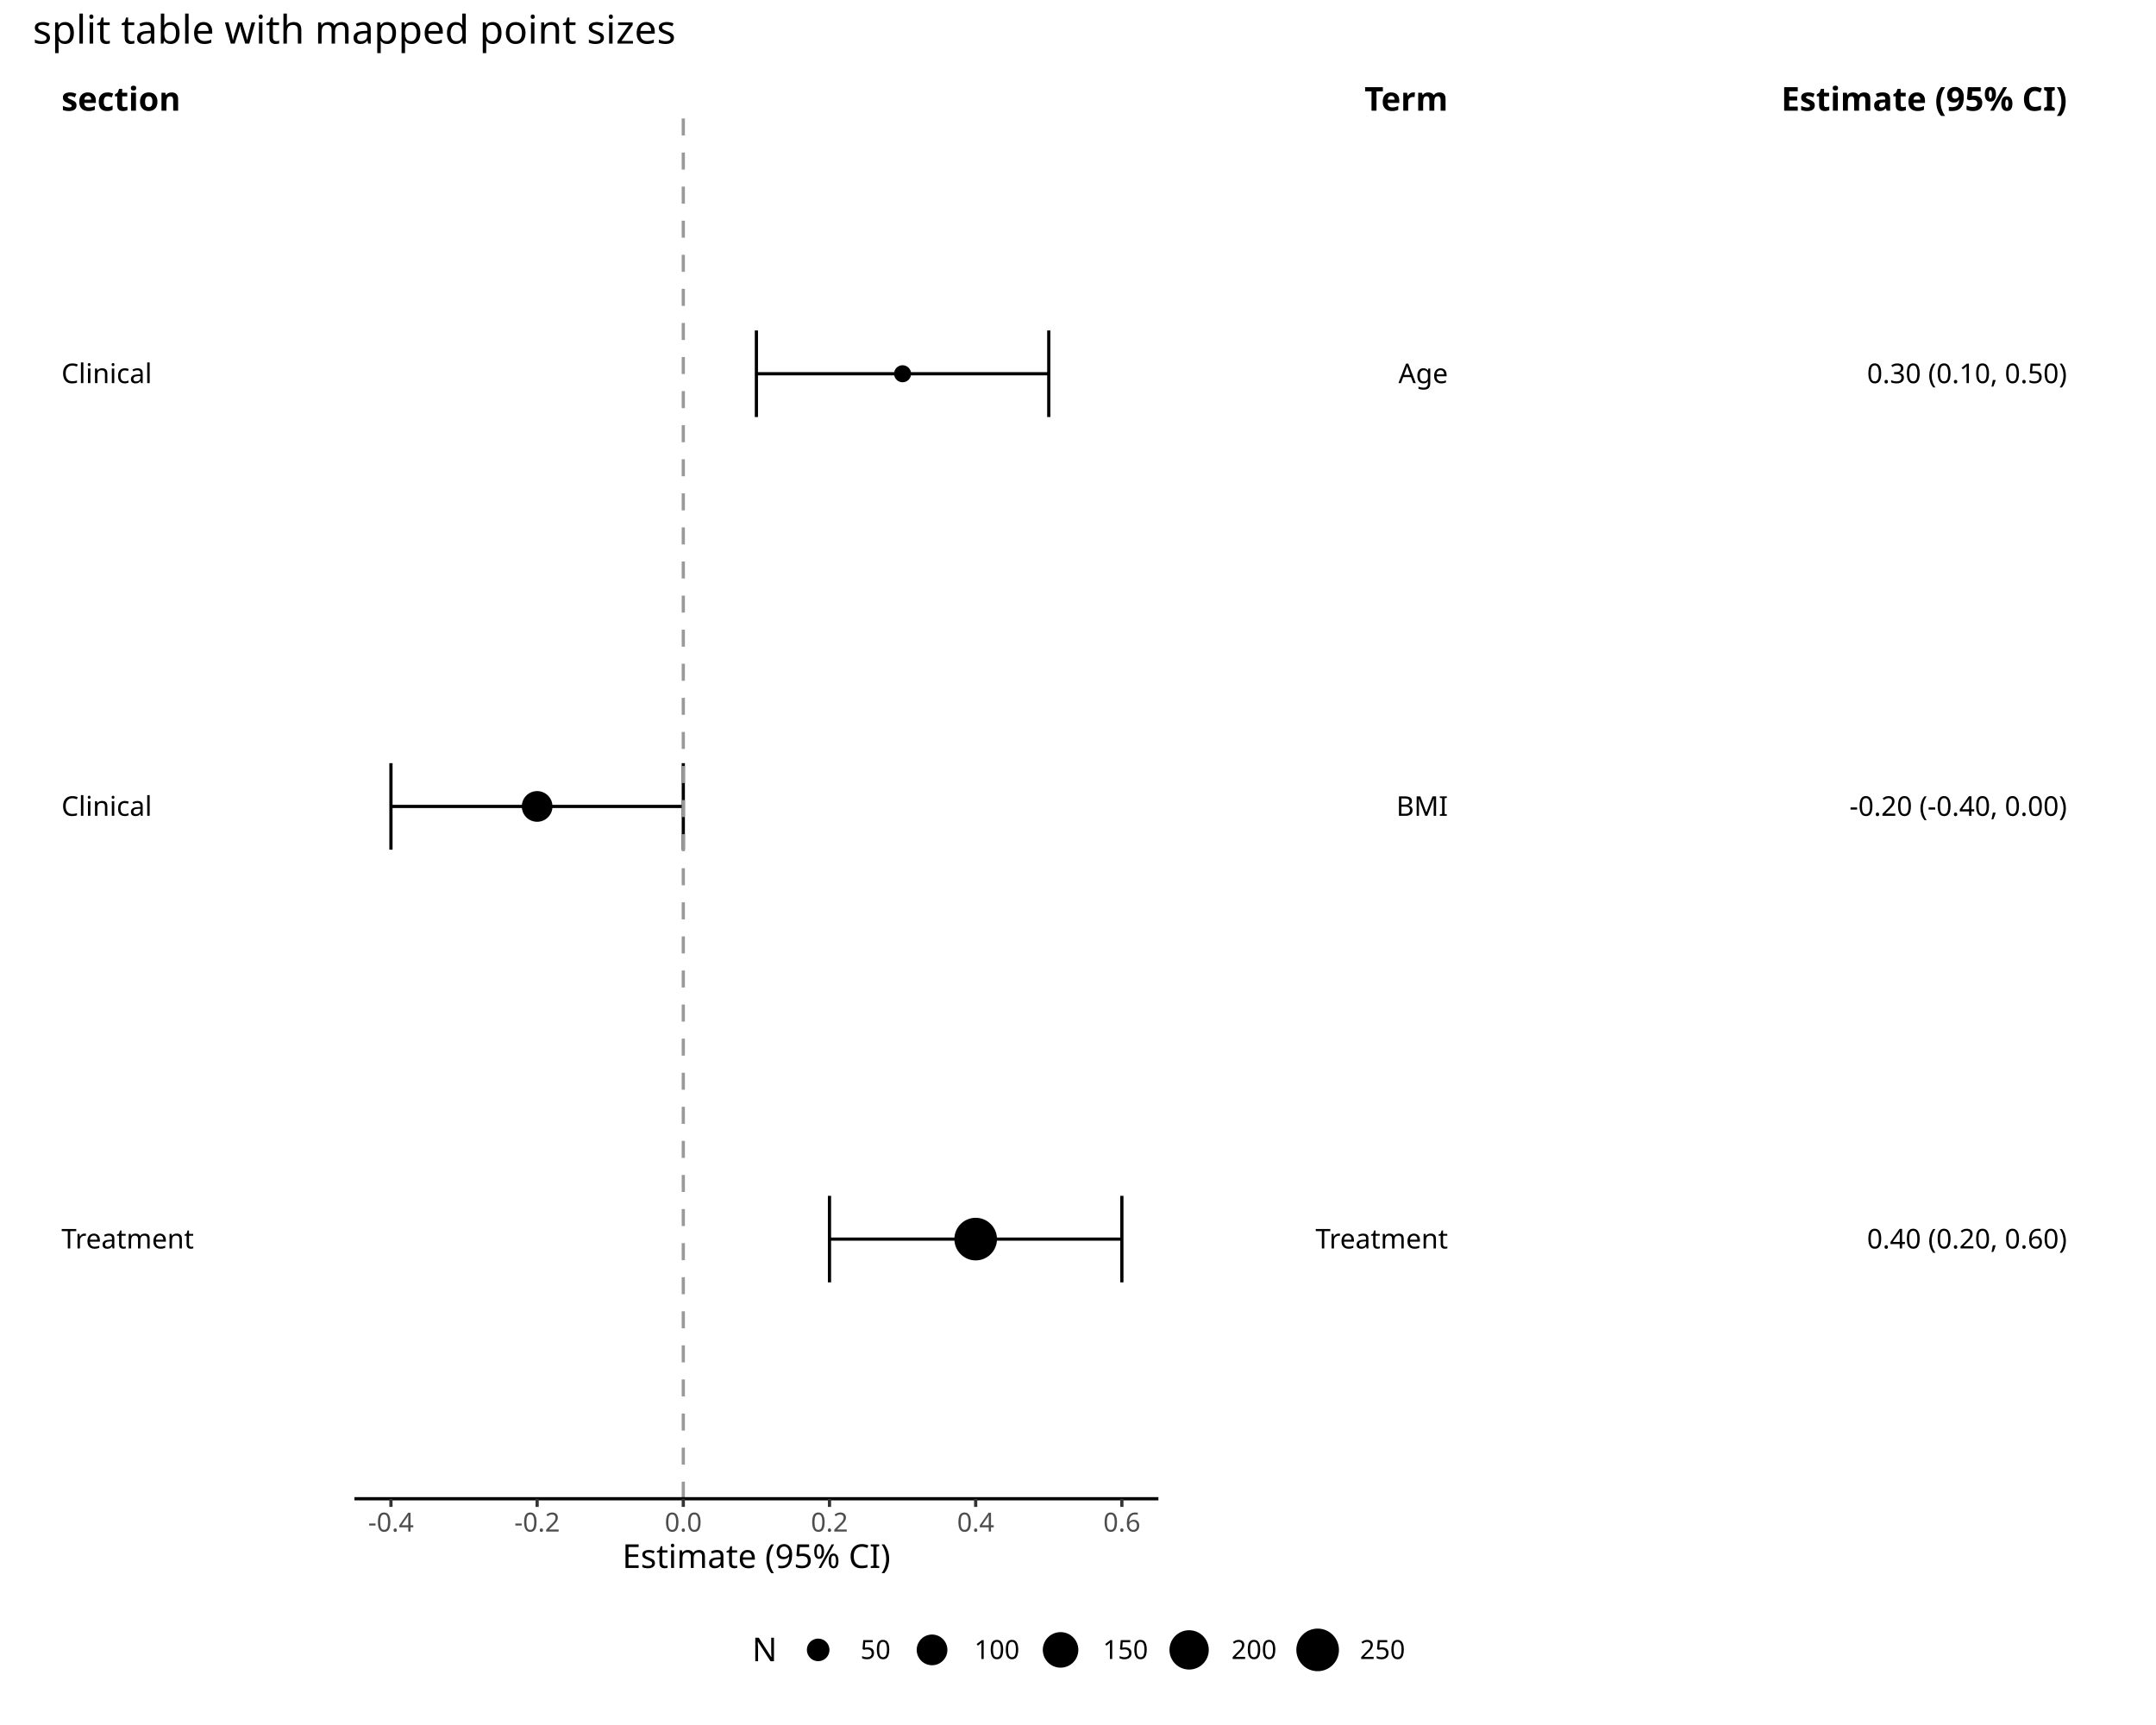
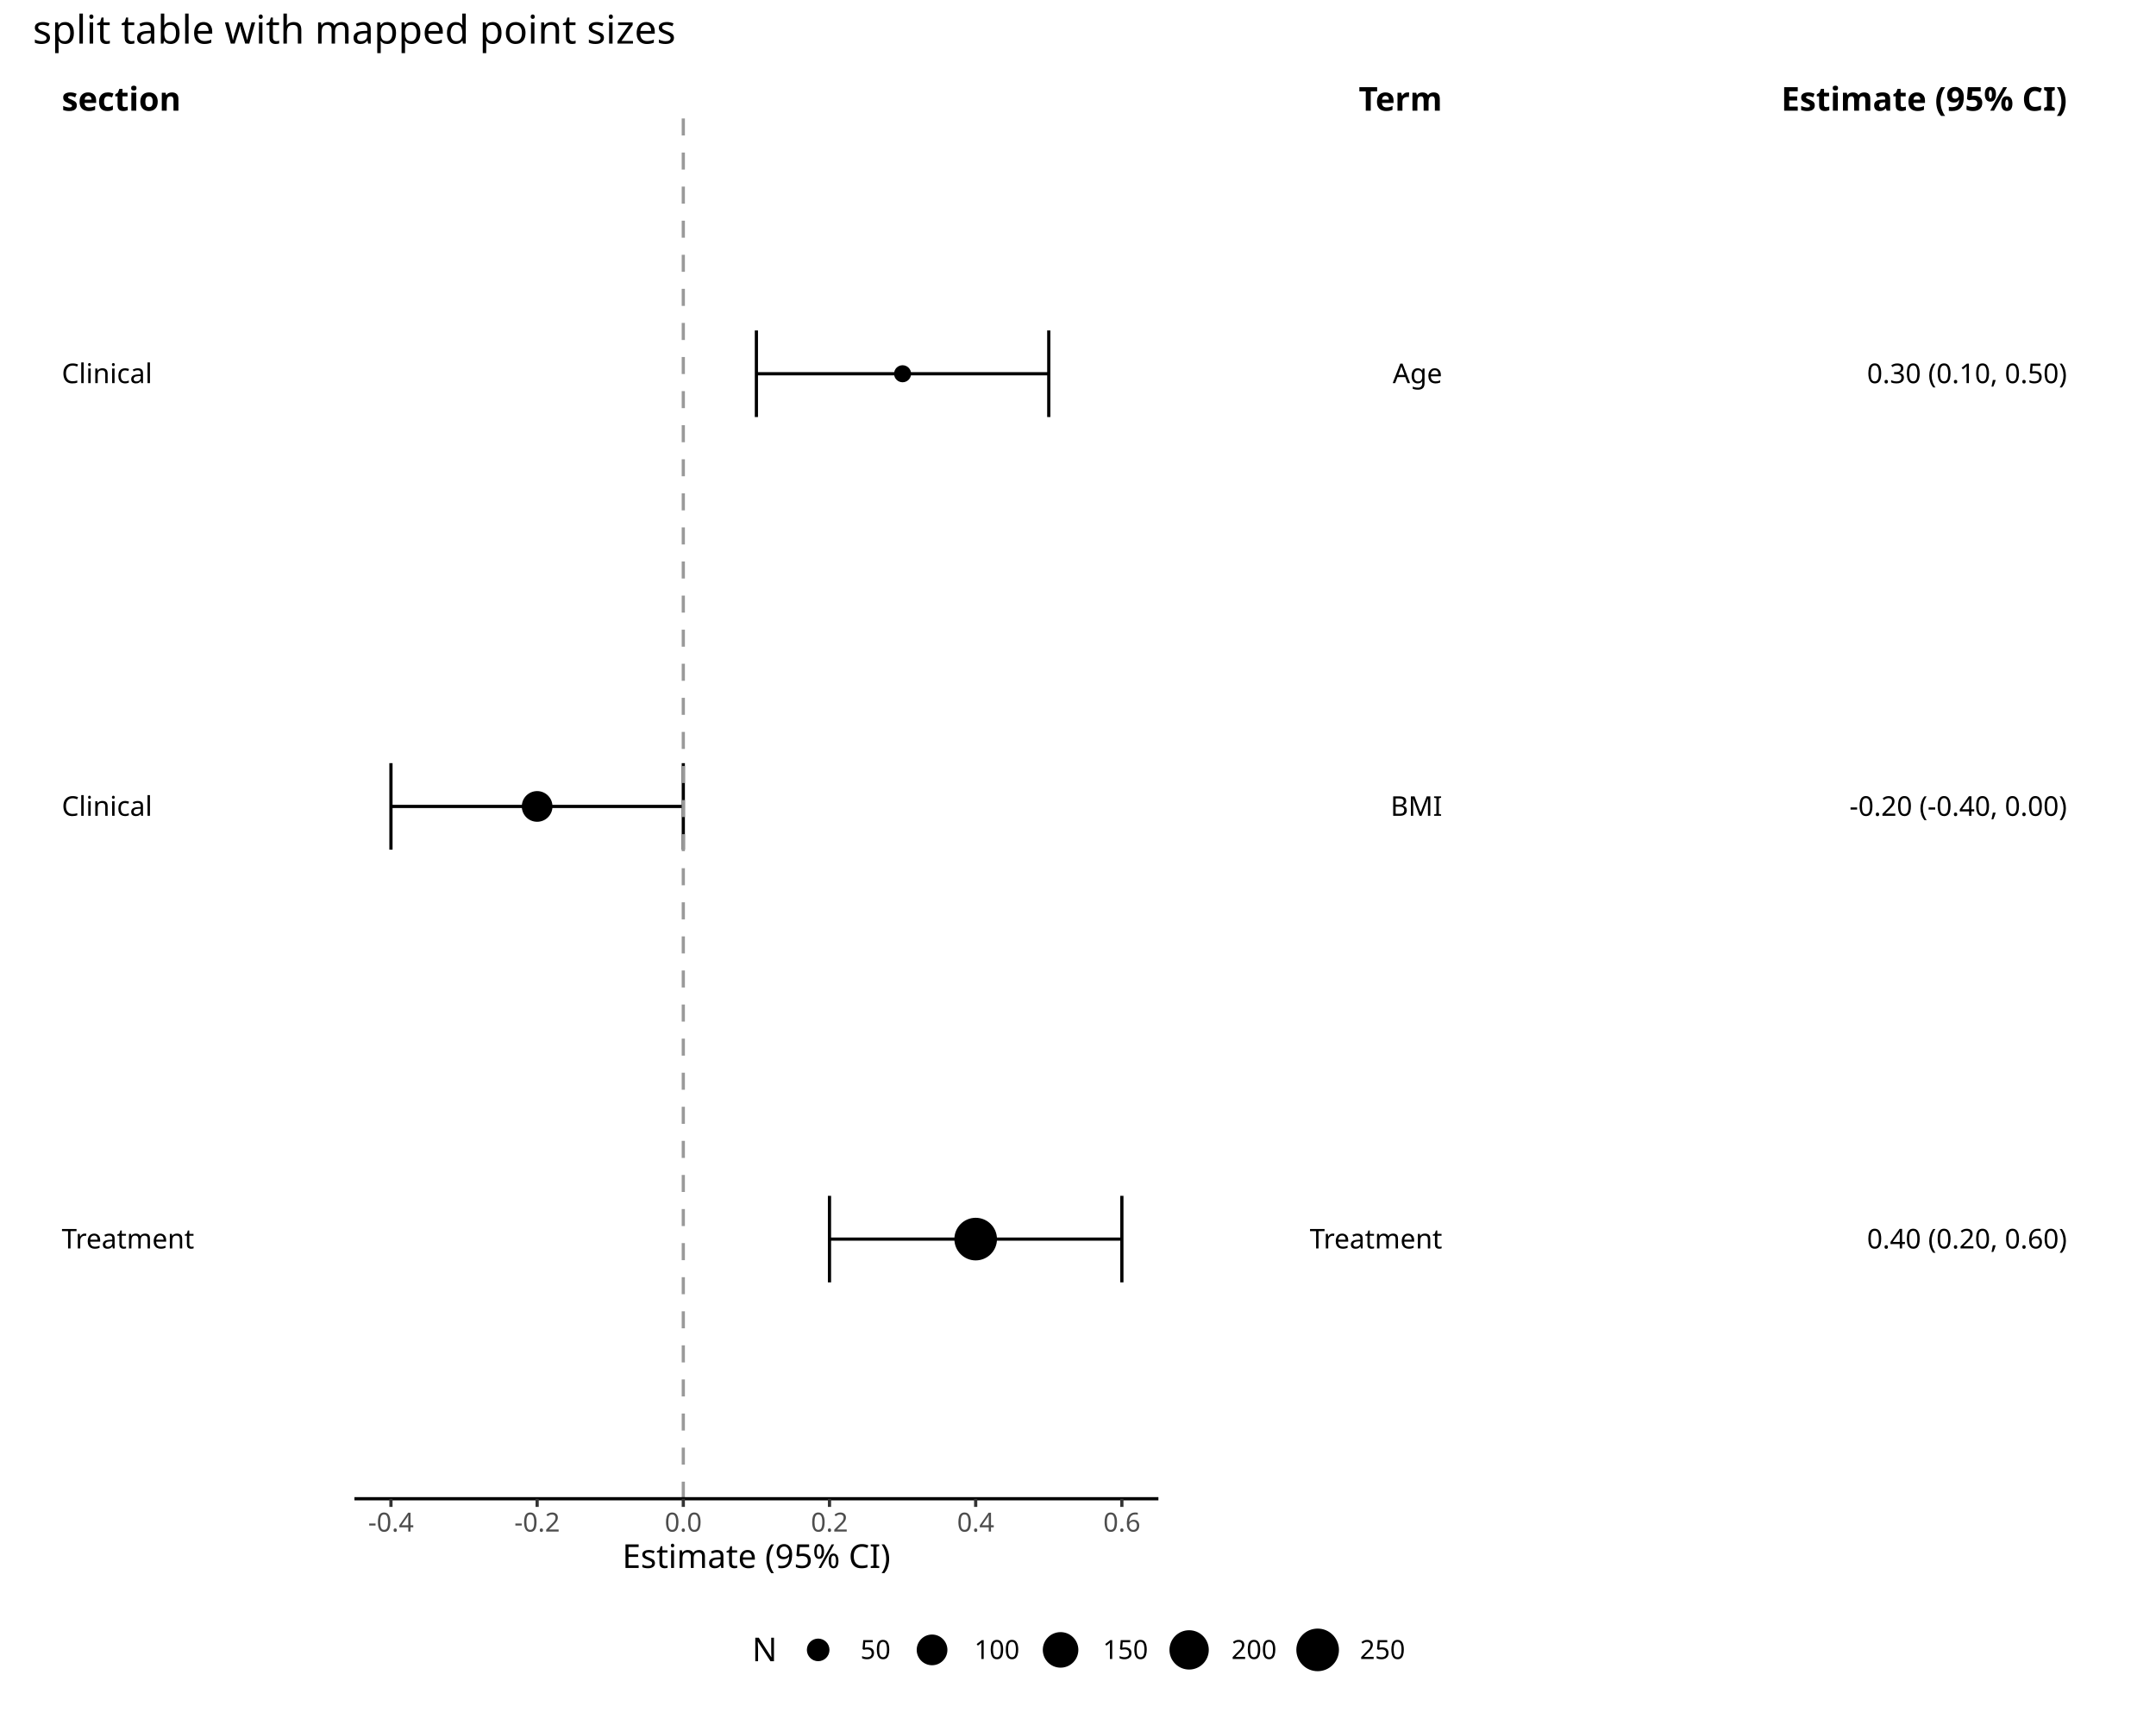
<svg xmlns="http://www.w3.org/2000/svg" class="svglite" data-engine-version="2.0" width="720.00pt" height="576.00pt" viewBox="0 0 720.00 576.00">
  <defs>
    <style type="text/css">
    .svglite line, .svglite polyline, .svglite polygon, .svglite path, .svglite rect, .svglite circle {
      fill: none;
      stroke: #000000;
      stroke-linecap: round;
      stroke-linejoin: round;
      stroke-miterlimit: 10.00;
    }
  </style>
  </defs>
  <rect width="100%" height="100%" style="stroke: none; fill: #FFFFFF;" />
  <defs>
    <clipPath id="cpMC4wMHw3MjAuMDB8MC4wMHw1NzYuMDA=">
      <rect x="0.00" y="0.00" width="720.00" height="576.00" />
    </clipPath>
  </defs>
  <g clip-path="url(#cpMC4wMHw3MjAuMDB8MC4wMHw1NzYuMDA=)">
    <rect x="0.00" y="0.00" width="720.00" height="576.00" style="stroke-width: 1.07; stroke: #FFFFFF; fill: #FFFFFF;" />
  </g>
  <defs>
    <clipPath id="cpMTAuOTZ8NzA5LjA0fDM4LjEyfDUwMC40NA==">
      <rect x="10.96" y="38.12" width="698.08" height="462.32" />
    </clipPath>
  </defs>
  <g clip-path="url(#cpMTAuOTZ8NzA5LjA0fDM4LjEyfDUwMC40NA==)">
</g>
  <g clip-path="url(#cpMC4wMHw3MjAuMDB8MC4wMHw1NzYuMDA=)">
</g>
  <defs>
    <clipPath id="cpNS40OHwxMTguMzZ8MjIuNzh8NTcwLjUy">
      <rect x="5.48" y="22.78" width="112.88" height="547.74" />
    </clipPath>
  </defs>
  <g clip-path="url(#cpNS40OHwxMTguMzZ8MjIuNzh8NTcwLjUy)">
    <rect x="5.48" y="22.78" width="112.88" height="547.74" style="stroke-width: 0.00; stroke: none;" />
  </g>
  <g clip-path="url(#cpMC4wMHw3MjAuMDB8MC4wMHw1NzYuMDA=)">
</g>
  <defs>
    <clipPath id="cpMTE4LjM2fDM4Ni44NXwyMi43OHw1NzAuNTI=">
      <rect x="118.36" y="22.78" width="268.49" height="547.74" />
    </clipPath>
  </defs>
  <g clip-path="url(#cpMTE4LjM2fDM4Ni44NXwyMi43OHw1NzAuNTI=)">
    <rect x="118.36" y="22.78" width="268.49" height="547.74" style="stroke-width: 1.07; stroke: #FFFFFF; fill: #FFFFFF;" />
  </g>
  <g clip-path="url(#cpMC4wMHw3MjAuMDB8MC4wMHw1NzYuMDA=)">
</g>
  <defs>
    <clipPath id="cpMzg2Ljg1fDcxNC41MnwyMi43OHw1NzAuNTI=">
      <rect x="386.85" y="22.78" width="327.67" height="547.74" />
    </clipPath>
  </defs>
  <g clip-path="url(#cpMzg2Ljg1fDcxNC41MnwyMi43OHw1NzAuNTI=)">
    <rect x="386.85" y="22.78" width="327.67" height="547.74" style="stroke-width: 0.00; stroke: none;" />
  </g>
  <g clip-path="url(#cpMC4wMHw3MjAuMDB8MC4wMHw1NzYuMDA=)">
-     <text x="20.51" y="416.88" style="font-size: 9.10px; font-family: sans;" textLength="41.50px" lengthAdjust="spacingAndGlyphs">Treatment</text>
-     <text x="20.51" y="272.41" style="font-size: 9.10px; font-family: sans;" textLength="29.35px" lengthAdjust="spacingAndGlyphs">Clinical</text>
-     <text x="20.51" y="127.93" style="font-size: 9.10px; font-family: sans;" textLength="29.35px" lengthAdjust="spacingAndGlyphs">Clinical</text>
-     <text x="20.51" y="36.97" style="font-size: 11.00px; font-weight: bold; font-family: sans;" textLength="34.86px" lengthAdjust="spacingAndGlyphs">section</text>
+     <text x="20.61" y="416.88" style="font-size: 9.10px; font-family: sans;" textLength="41.50px" lengthAdjust="spacingAndGlyphs">Treatment</text>
+     <text x="20.61" y="272.41" style="font-size: 9.10px; font-family: sans;" textLength="29.35px" lengthAdjust="spacingAndGlyphs">Clinical</text>
+     <text x="20.61" y="127.93" style="font-size: 9.10px; font-family: sans;" textLength="29.35px" lengthAdjust="spacingAndGlyphs">Clinical</text>
+     <text x="20.61" y="36.97" style="font-size: 11.00px; font-weight: bold; font-family: sans;" textLength="34.86px" lengthAdjust="spacingAndGlyphs">section</text>
  </g>
  <defs>
    <clipPath id="cpMTE4LjM2fDM4Ni44NXwzOC4xMnw1MDAuNDQ=">
      <rect x="118.36" y="38.12" width="268.49" height="462.32" />
    </clipPath>
  </defs>
  <g clip-path="url(#cpMTE4LjM2fDM4Ni44NXwzOC4xMnw1MDAuNDQ=)">
    <rect x="118.36" y="38.12" width="268.49" height="462.32" style="stroke-width: 1.07; stroke: none; fill: #FFFFFF;" />
    <polyline points="350.24,139.25 350.24,110.35 " style="stroke-width: 1.07; stroke-linecap: butt;" />
    <polyline points="350.24,124.80 252.60,124.80 " style="stroke-width: 1.07; stroke-linecap: butt;" />
    <polyline points="252.60,139.25 252.60,110.35 " style="stroke-width: 1.07; stroke-linecap: butt;" />
    <polyline points="228.19,283.72 228.19,254.83 " style="stroke-width: 1.07; stroke-linecap: butt;" />
    <polyline points="228.19,269.28 130.56,269.28 " style="stroke-width: 1.07; stroke-linecap: butt;" />
    <polyline points="130.56,283.72 130.56,254.83 " style="stroke-width: 1.07; stroke-linecap: butt;" />
    <polyline points="374.65,428.20 374.65,399.30 " style="stroke-width: 1.07; stroke-linecap: butt;" />
    <polyline points="374.65,413.75 277.01,413.75 " style="stroke-width: 1.07; stroke-linecap: butt;" />
    <polyline points="277.01,428.20 277.01,399.30 " style="stroke-width: 1.07; stroke-linecap: butt;" />
    <circle cx="301.42" cy="124.80" r="2.49" style="stroke-width: 0.71; fill: #000000;" />
    <circle cx="179.38" cy="269.28" r="4.77" style="stroke-width: 0.71; fill: #000000;" />
    <circle cx="325.83" cy="413.75" r="6.76" style="stroke-width: 0.71; fill: #000000;" />
    <line x1="228.19" y1="500.44" x2="228.19" y2="38.12" style="stroke-width: 1.07; stroke: #999999; stroke-dasharray: 5.69,5.69; stroke-linecap: butt;" />
  </g>
  <g clip-path="url(#cpMC4wMHw3MjAuMDB8MC4wMHw1NzYuMDA=)">
    <polyline points="118.36,500.44 386.85,500.44 " style="stroke-width: 1.07; stroke-linecap: butt;" />
    <polyline points="130.56,503.17 130.56,500.44 " style="stroke-width: 1.07; stroke: #333333; stroke-linecap: butt;" />
    <polyline points="179.38,503.17 179.38,500.44 " style="stroke-width: 1.07; stroke: #333333; stroke-linecap: butt;" />
    <polyline points="228.19,503.17 228.19,500.44 " style="stroke-width: 1.07; stroke: #333333; stroke-linecap: butt;" />
    <polyline points="277.01,503.17 277.01,500.44 " style="stroke-width: 1.07; stroke: #333333; stroke-linecap: butt;" />
    <polyline points="325.83,503.17 325.83,500.44 " style="stroke-width: 1.07; stroke: #333333; stroke-linecap: butt;" />
    <polyline points="374.65,503.17 374.65,500.44 " style="stroke-width: 1.07; stroke: #333333; stroke-linecap: butt;" />
    <text x="130.56" y="511.42" text-anchor="middle" style="font-size: 8.80px; fill: #4D4D4D; font-family: sans;" textLength="15.16px" lengthAdjust="spacingAndGlyphs">-0.4</text>
    <text x="179.38" y="511.42" text-anchor="middle" style="font-size: 8.80px; fill: #4D4D4D; font-family: sans;" textLength="15.16px" lengthAdjust="spacingAndGlyphs">-0.2</text>
    <text x="228.19" y="511.42" text-anchor="middle" style="font-size: 8.80px; fill: #4D4D4D; font-family: sans;" textLength="12.23px" lengthAdjust="spacingAndGlyphs">0.0</text>
    <text x="277.01" y="511.42" text-anchor="middle" style="font-size: 8.80px; fill: #4D4D4D; font-family: sans;" textLength="12.23px" lengthAdjust="spacingAndGlyphs">0.2</text>
    <text x="325.83" y="511.42" text-anchor="middle" style="font-size: 8.80px; fill: #4D4D4D; font-family: sans;" textLength="12.23px" lengthAdjust="spacingAndGlyphs">0.4</text>
    <text x="374.65" y="511.42" text-anchor="middle" style="font-size: 8.80px; fill: #4D4D4D; font-family: sans;" textLength="12.23px" lengthAdjust="spacingAndGlyphs">0.6</text>
    <text x="252.60" y="523.56" text-anchor="middle" style="font-size: 11.00px; font-family: sans;" textLength="89.26px" lengthAdjust="spacingAndGlyphs">Estimate (95% CI)</text>
-     <text x="483.56" y="416.88" text-anchor="end" style="font-size: 9.10px; font-family: sans;" textLength="41.50px" lengthAdjust="spacingAndGlyphs">Treatment</text>
-     <text x="483.56" y="272.41" text-anchor="end" style="font-size: 9.10px; font-family: sans;" textLength="16.19px" lengthAdjust="spacingAndGlyphs">BMI</text>
-     <text x="483.56" y="127.93" text-anchor="end" style="font-size: 9.10px; font-family: sans;" textLength="16.20px" lengthAdjust="spacingAndGlyphs">Age</text>
+     <text x="481.64" y="416.88" text-anchor="end" style="font-size: 9.10px; font-family: sans;" textLength="41.50px" lengthAdjust="spacingAndGlyphs">Treatment</text>
+     <text x="481.64" y="272.41" text-anchor="end" style="font-size: 9.10px; font-family: sans;" textLength="16.19px" lengthAdjust="spacingAndGlyphs">BMI</text>
+     <text x="481.64" y="127.93" text-anchor="end" style="font-size: 9.10px; font-family: sans;" textLength="16.20px" lengthAdjust="spacingAndGlyphs">Age</text>
    <text x="690.28" y="416.88" text-anchor="end" style="font-size: 9.10px; font-family: sans;" textLength="66.82px" lengthAdjust="spacingAndGlyphs">0.40 (0.20, 0.60)</text>
    <text x="690.28" y="272.41" text-anchor="end" style="font-size: 9.10px; font-family: sans;" textLength="72.88px" lengthAdjust="spacingAndGlyphs">-0.20 (-0.40, 0.00)</text>
    <text x="690.28" y="127.93" text-anchor="end" style="font-size: 9.10px; font-family: sans;" textLength="66.82px" lengthAdjust="spacingAndGlyphs">0.30 (0.10, 0.50)</text>
-     <text x="483.56" y="36.97" text-anchor="end" style="font-size: 11.00px; font-weight: bold; font-family: sans;" textLength="25.67px" lengthAdjust="spacingAndGlyphs">Term</text>
+     <text x="481.64" y="36.97" text-anchor="end" style="font-size: 11.00px; font-weight: bold; font-family: sans;" textLength="25.67px" lengthAdjust="spacingAndGlyphs">Term</text>
    <text x="690.28" y="36.97" text-anchor="end" style="font-size: 11.00px; font-weight: bold; font-family: sans;" textLength="89.26px" lengthAdjust="spacingAndGlyphs">Estimate (95% CI)</text>
    <rect x="245.69" y="536.80" width="228.62" height="28.24" style="stroke-width: 1.07; stroke: none; fill: #FFFFFF;" />
    <text x="251.17" y="554.71" style="font-size: 11.00px; font-family: sans;" textLength="7.95px" lengthAdjust="spacingAndGlyphs">N</text>
    <rect x="264.59" y="542.28" width="17.28" height="17.28" style="stroke-width: 1.07; stroke: none; fill: #FFFFFF;" />
    <circle cx="273.23" cy="550.92" r="3.42" style="stroke-width: 0.71; fill: #000000;" />
    <rect x="302.62" y="542.28" width="17.28" height="17.28" style="stroke-width: 1.07; stroke: none; fill: #FFFFFF;" />
    <circle cx="311.26" cy="550.92" r="4.77" style="stroke-width: 0.71; fill: #000000;" />
    <rect x="345.54" y="542.28" width="17.28" height="17.28" style="stroke-width: 1.07; stroke: none; fill: #FFFFFF;" />
    <circle cx="354.18" cy="550.92" r="5.58" style="stroke-width: 0.71; fill: #000000;" />
    <rect x="388.47" y="542.28" width="17.28" height="17.28" style="stroke-width: 1.07; stroke: none; fill: #FFFFFF;" />
    <circle cx="397.11" cy="550.92" r="6.21" style="stroke-width: 0.71; fill: #000000;" />
    <rect x="431.39" y="542.28" width="17.28" height="17.28" style="stroke-width: 1.07; stroke: none; fill: #FFFFFF;" />
    <circle cx="440.03" cy="550.92" r="6.76" style="stroke-width: 0.71; fill: #000000;" />
    <text x="287.35" y="553.95" style="font-size: 8.80px; font-family: sans;" textLength="9.79px" lengthAdjust="spacingAndGlyphs">50</text>
    <text x="325.38" y="553.95" style="font-size: 8.80px; font-family: sans;" textLength="14.68px" lengthAdjust="spacingAndGlyphs">100</text>
    <text x="368.30" y="553.95" style="font-size: 8.80px; font-family: sans;" textLength="14.68px" lengthAdjust="spacingAndGlyphs">150</text>
    <text x="411.23" y="553.95" style="font-size: 8.80px; font-family: sans;" textLength="14.68px" lengthAdjust="spacingAndGlyphs">200</text>
    <text x="454.15" y="553.95" style="font-size: 8.80px; font-family: sans;" textLength="14.68px" lengthAdjust="spacingAndGlyphs">250</text>
    <text x="10.96" y="14.56" style="font-size: 13.20px; font-family: sans;" textLength="200.33px" lengthAdjust="spacingAndGlyphs">split table with mapped point sizes</text>
  </g>
</svg>
